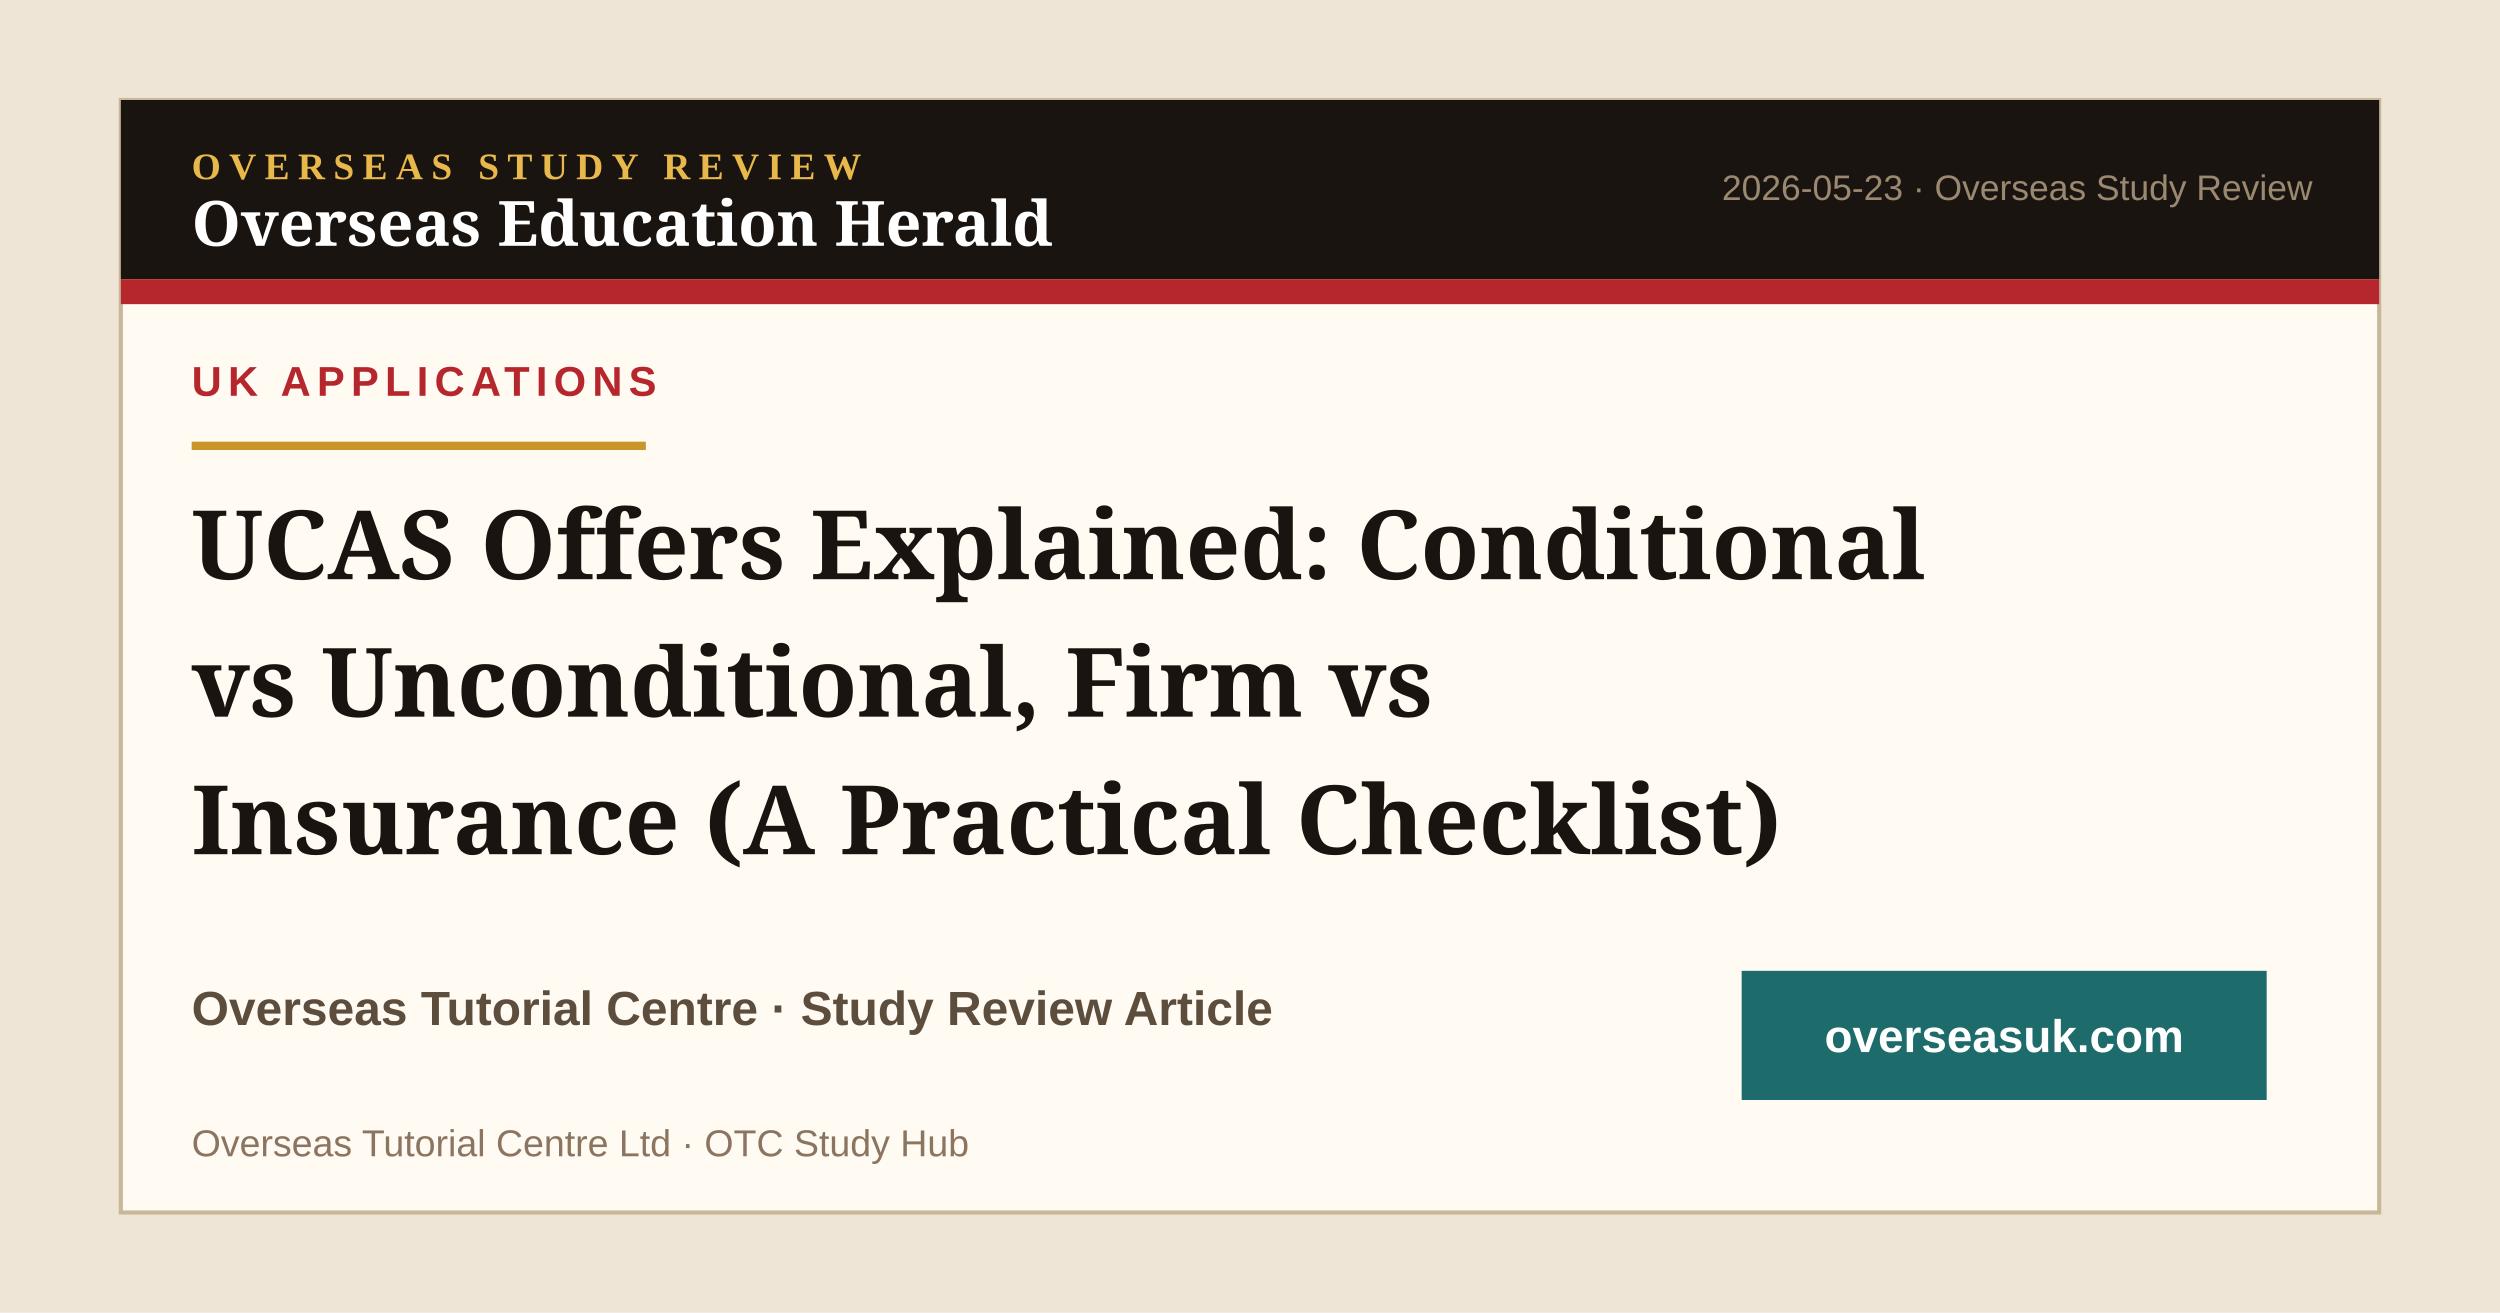
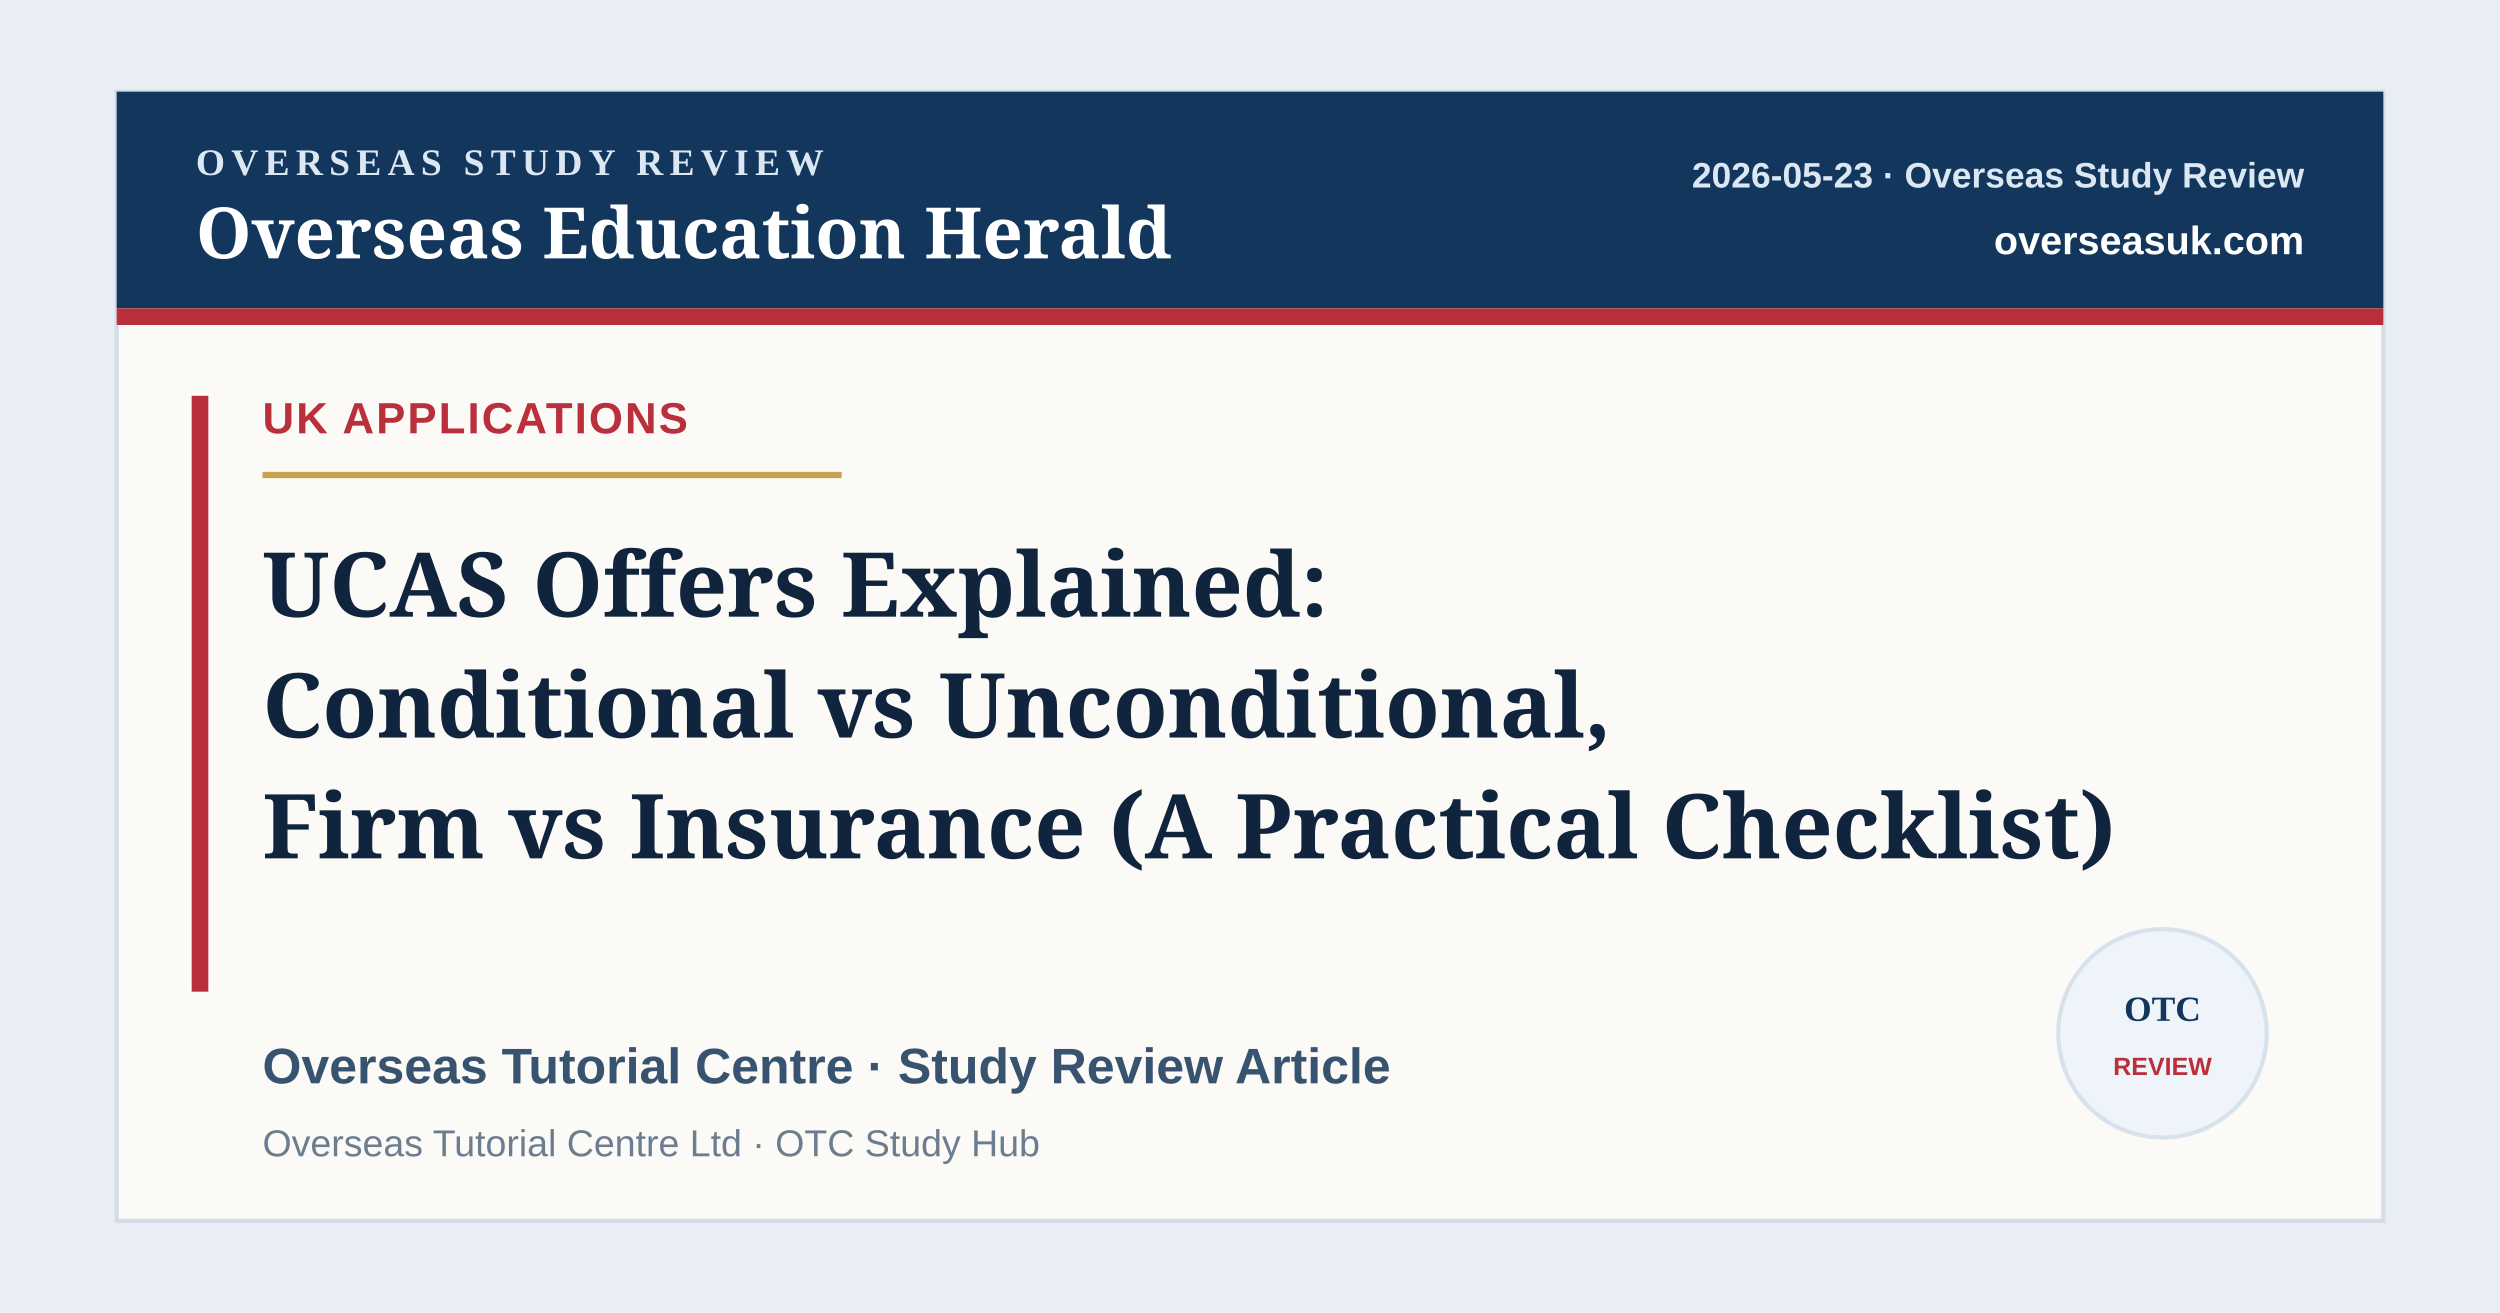
<svg xmlns="http://www.w3.org/2000/svg" width="1200" height="630" viewBox="0 0 1200 630">
-   <rect width="1200" height="630" fill="#efe5d6" />
-   <rect x="58" y="48" width="1084" height="534" fill="#fffaf2" stroke="#c8b89a" stroke-width="2" />
-   <rect x="58" y="48" width="1084" height="86" fill="#1a1410" />
-   <rect x="58" y="134" width="1084" height="12" fill="#b5272d" />
-   <text x="92" y="86" fill="#e8b84b" font-family="Georgia, 'Times New Roman', serif" font-size="18" font-weight="700" letter-spacing="4">OVERSEAS STUDY REVIEW</text>
-   <text x="92" y="118" fill="#ffffff" font-family="'Noto Serif TC', 'Songti TC', Georgia, serif" font-size="30" font-weight="800">Overseas Education Herald</text>
-   <text x="1110" y="96" text-anchor="end" fill="#9a8870" font-family="Arial, sans-serif" font-size="17">2026-05-23 · Overseas Study Review</text>
-   <text x="92" y="190" fill="#b5272d" font-family="Arial, sans-serif" font-size="20" font-weight="800" letter-spacing="3">UK APPLICATIONS</text>
-   <line x1="92" y1="214" x2="310" y2="214" stroke="#c8952a" stroke-width="4" />
-   <text x="92" y="278" fill="#1a1410" font-family="'Noto Serif TC', 'Songti TC', Georgia, serif" font-size="46" font-weight="900">UCAS Offers Explained: Conditional</text>
-   <text x="92" y="344" fill="#1a1410" font-family="'Noto Serif TC', 'Songti TC', Georgia, serif" font-size="46" font-weight="900">vs Unconditional, Firm vs</text>
-   <text x="92" y="410" fill="#1a1410" font-family="'Noto Serif TC', 'Songti TC', Georgia, serif" font-size="46" font-weight="900">Insurance (A Practical Checklist)</text>
-   <text x="92" y="492" fill="#5d4d3c" font-family="'Noto Sans TC', Arial, sans-serif" font-size="23" font-weight="700">Overseas Tutorial Centre · Study Review Article</text>
-   <rect x="836" y="466" width="252" height="62" fill="#1e6b6b" />
-   <text x="962" y="505" text-anchor="middle" fill="#ffffff" font-family="Arial, sans-serif" font-size="22" font-weight="800">overseasuk.com</text>
-   <text x="92" y="555" fill="#8b7560" font-family="Arial, sans-serif" font-size="18">Overseas Tutorial Centre Ltd · OTC Study Hub</text>
+   <rect width="1200" height="630" fill="#e9eef4" />
+   <rect x="56" y="44" width="1088" height="542" rx="0" fill="#fbfaf7" stroke="#d5dde7" stroke-width="2" />
+   <rect x="56" y="44" width="1088" height="104" fill="#12365c" />
+   <rect x="56" y="148" width="1088" height="8" fill="#b92f3b" />
+   <rect x="92" y="190" width="8" height="286" fill="#b92f3b" />
+   <text x="94" y="84" fill="#dbe7f3" font-family="Georgia, 'Times New Roman', serif" font-size="18" font-weight="700" letter-spacing="3">OVERSEAS STUDY REVIEW</text>
+   <text x="94" y="124" fill="#ffffff" font-family="'Noto Serif TC', 'Songti TC', Georgia, serif" font-size="34" font-weight="900">Overseas Education Herald</text>
+   <text x="1106" y="90" text-anchor="end" fill="#dbe7f3" font-family="'Noto Sans TC', Arial, sans-serif" font-size="17" font-weight="700">2026-05-23 · Overseas Study Review</text>
+   <text x="1106" y="122" text-anchor="end" fill="#ffffff" font-family="'Noto Sans TC', Arial, sans-serif" font-size="19" font-weight="800">overseasuk.com</text>
+   <text x="126" y="208" fill="#b92f3b" font-family="'Noto Sans TC', Arial, sans-serif" font-size="21" font-weight="900" letter-spacing="1">UK APPLICATIONS</text>
+   <line x1="126" y1="228" x2="404" y2="228" stroke="#c9a24e" stroke-width="3" />
+   <text x="126" y="296" fill="#10243d" font-family="'Noto Serif TC', 'Songti TC', Georgia, serif" font-size="43" font-weight="900">UCAS Offers Explained:</text>
+   <text x="126" y="354" fill="#10243d" font-family="'Noto Serif TC', 'Songti TC', Georgia, serif" font-size="43" font-weight="900">Conditional vs Unconditional,</text>
+   <text x="126" y="412" fill="#10243d" font-family="'Noto Serif TC', 'Songti TC', Georgia, serif" font-size="43" font-weight="900">Firm vs Insurance (A Practical Checklist)</text>
+   <text x="126" y="520" fill="#38536f" font-family="'Noto Sans TC', Arial, sans-serif" font-size="24" font-weight="800">Overseas Tutorial Centre · Study Review Article</text>
+   <text x="126" y="555" fill="#6c7d90" font-family="'Noto Sans TC', Arial, sans-serif" font-size="18">Overseas Tutorial Centre Ltd · OTC Study Hub</text>
+   <circle cx="1038" cy="496" r="50" fill="#eef4f9" stroke="#d7e2ec" stroke-width="2" />
+   <text x="1038" y="490" text-anchor="middle" fill="#12365c" font-family="Georgia, 'Times New Roman', serif" font-size="17" font-weight="800">OTC</text>
+   <text x="1038" y="516" text-anchor="middle" fill="#b92f3b" font-family="'Noto Sans TC', Arial, sans-serif" font-size="12" font-weight="900">REVIEW</text>
</svg>
